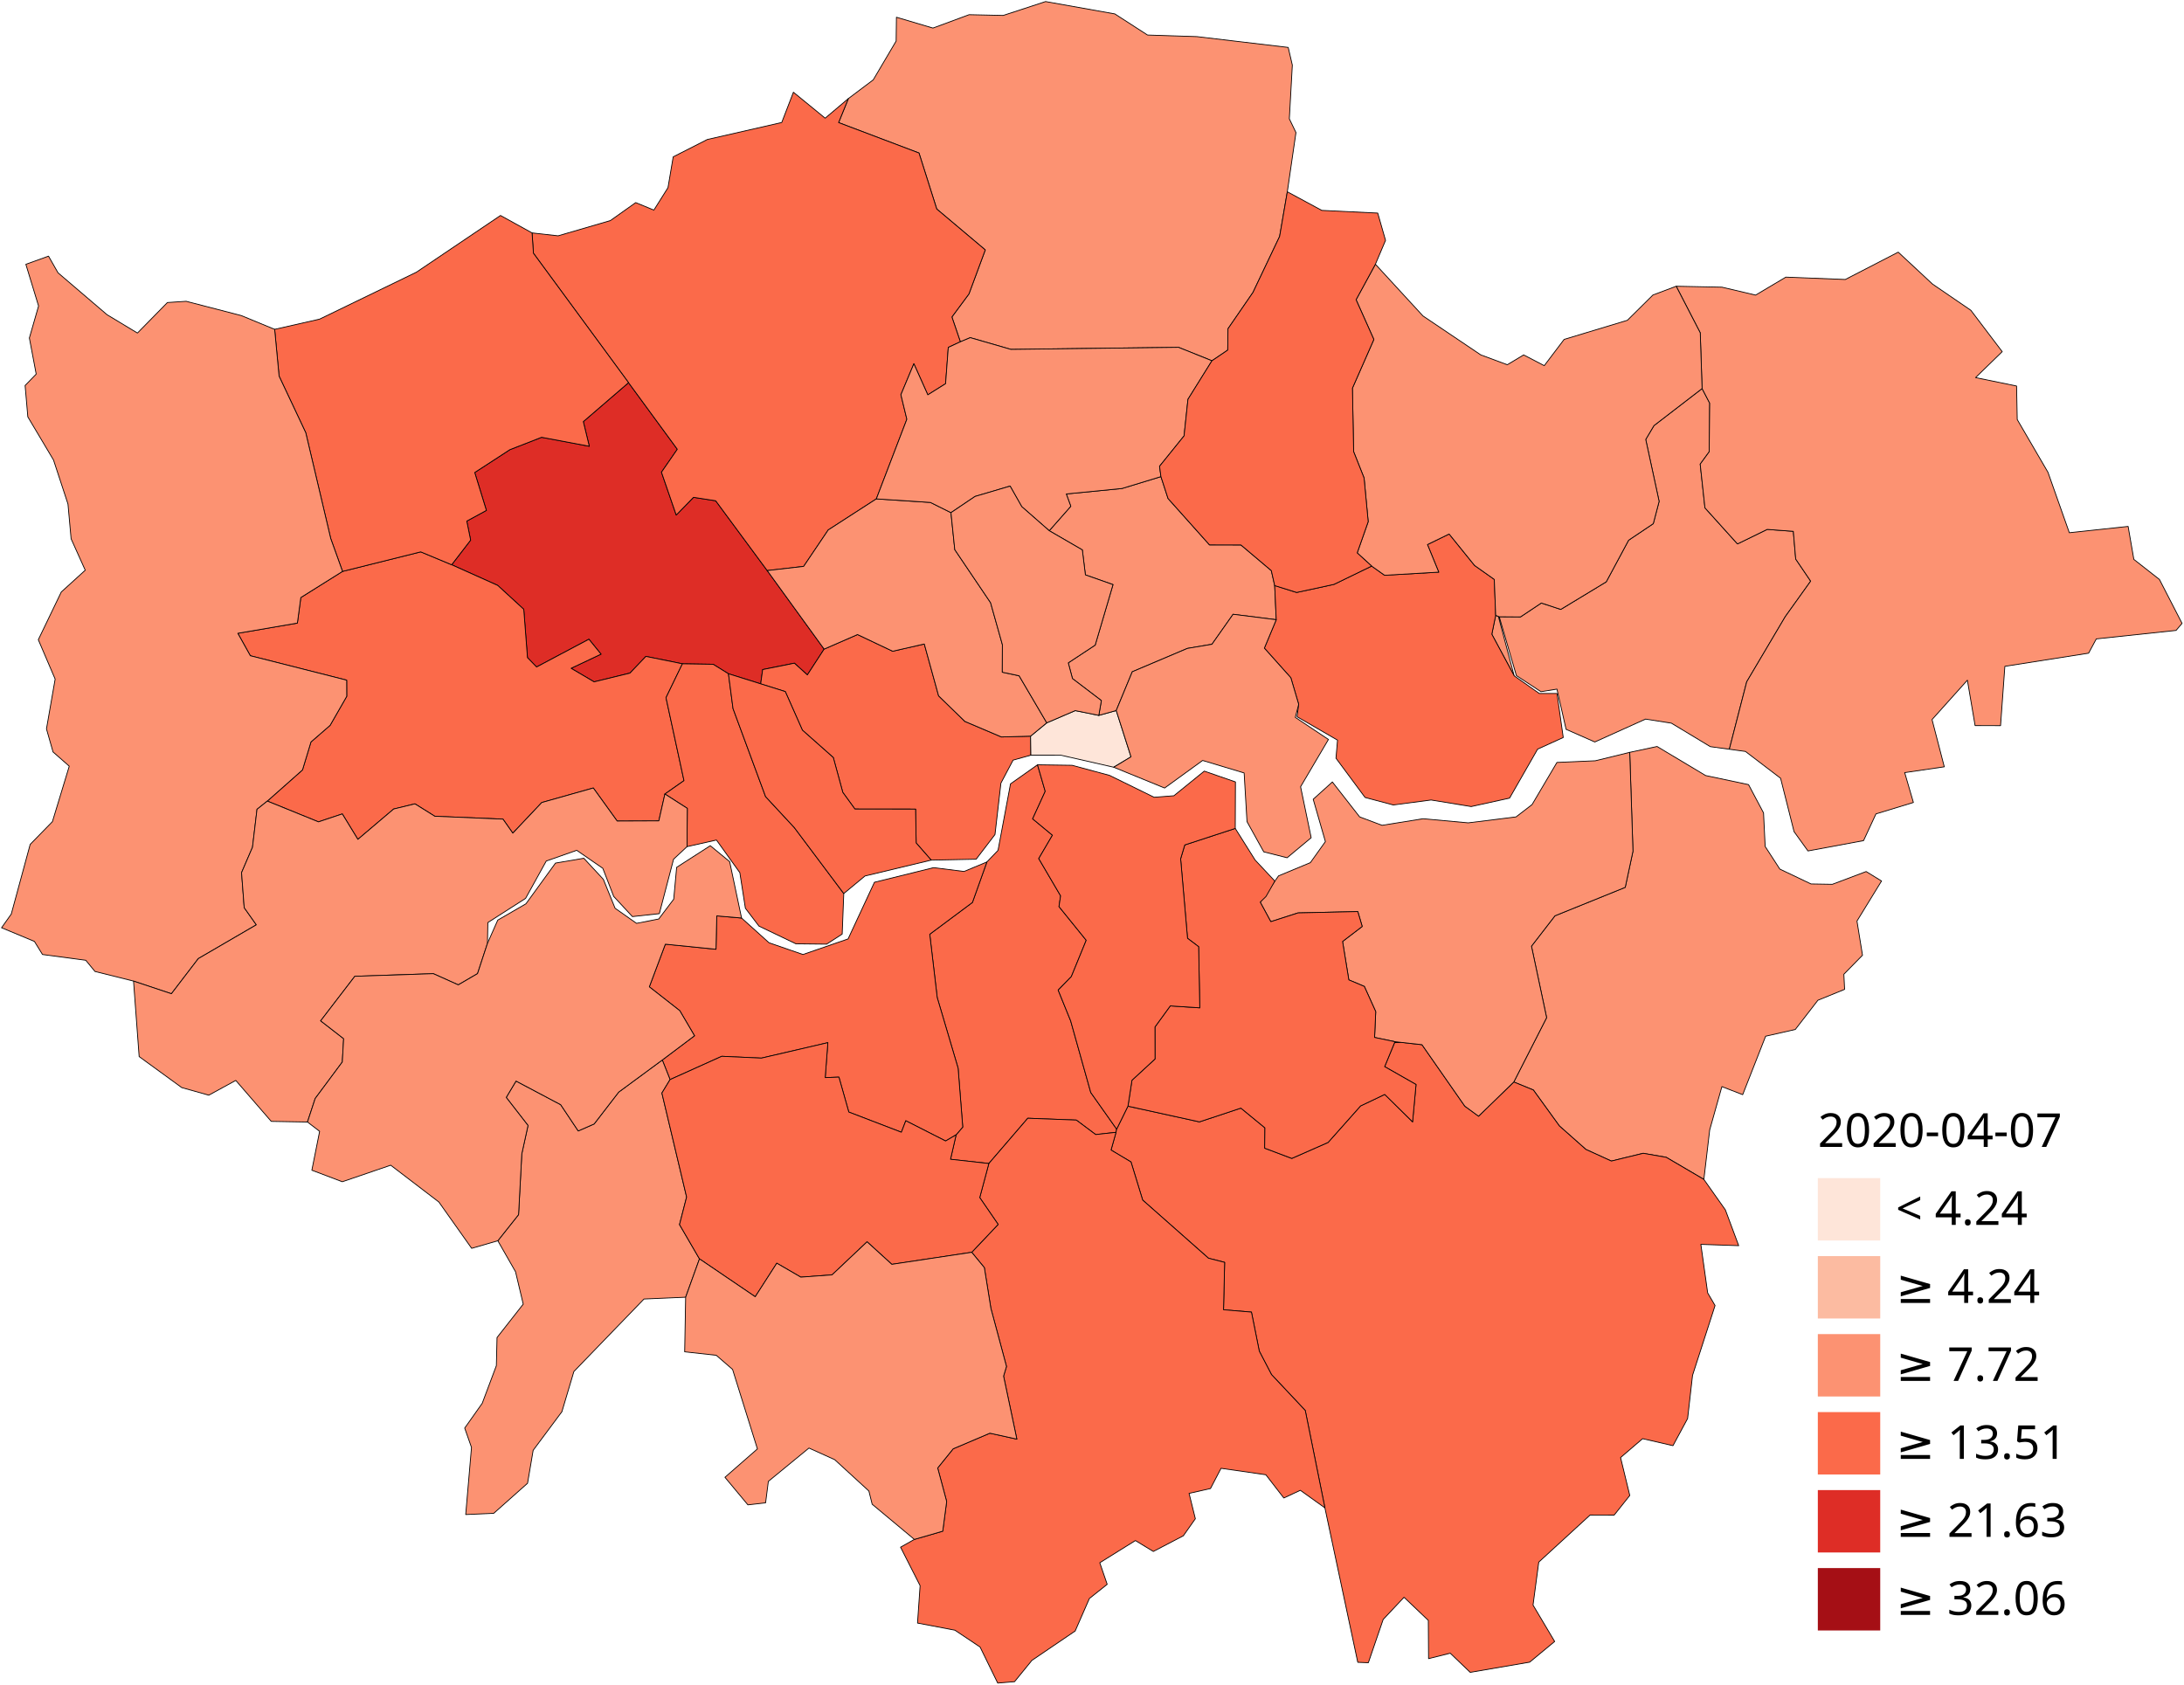
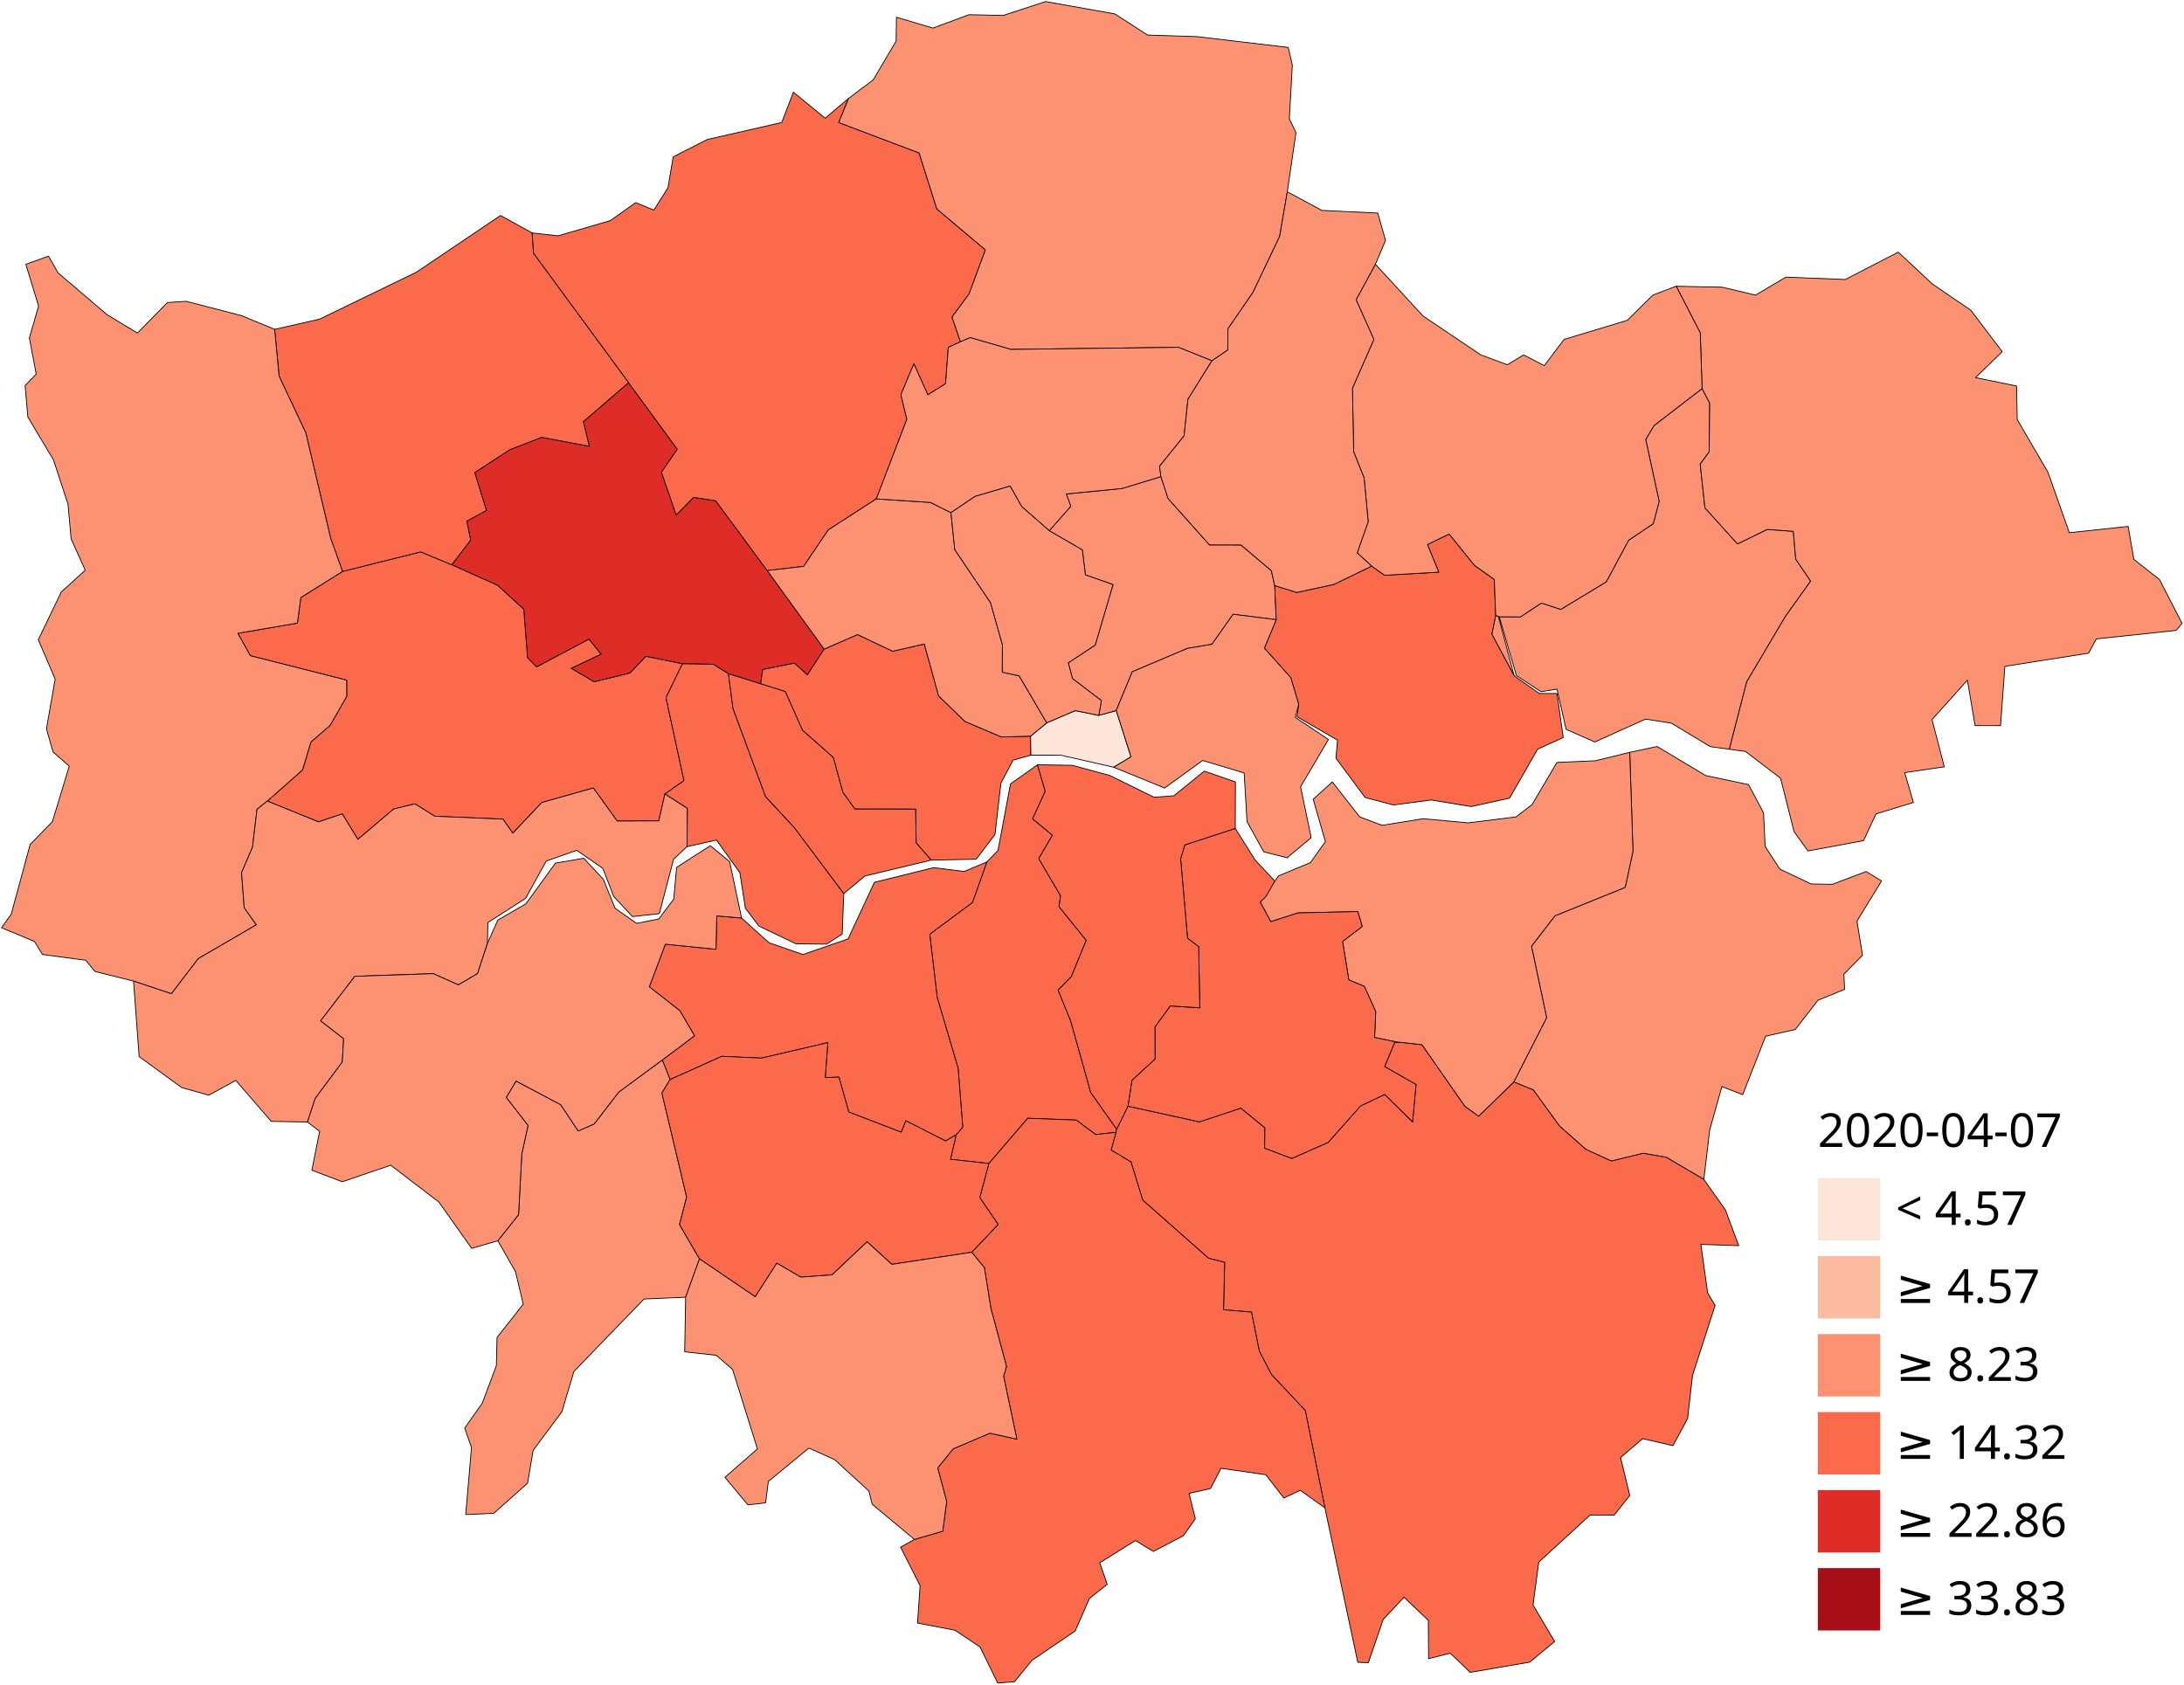
<svg xmlns="http://www.w3.org/2000/svg" version="1.1" baseProfile="tiny" width="1400" height="1080" stroke-linecap="round" stroke-linejoin="round">
  <g id="g1003" transform="translate(1145.275,-14.7215)">
    <g id="g979">
      <path fill="#fcbba1" d="M20 820H60V860H20z" />
      <path fill="#fc9272" d="M20 870H60V910H20z" />
      <path fill="#fb6a4a" d="M20 920H60V960H20z" />
      <path fill="#de2d26" d="M20 970H60V1010H20z" />
      <path fill="#fee5d9" d="M20 770H60V810H20z" />
      <path fill="#a50f15" d="M20 1020H60V1060H20z" />
    </g>
    <g id="g971" font-size="30px" font-family="Verdana" fill="#000">
      <text id="text907" y="1050" x="70" xml:space="preserve">
-         <tspan y="1050" x="70" id="tspan905">≥ 32.06</tspan>
+         <tspan y="1050" x="70" id="tspan905">≥ 33.83</tspan>
      </text>
      <text xml:space="preserve" x="70" y="1000" id="text921">
-         <tspan id="tspan919" x="70" y="1000">≥ 21.63</tspan>
+         <tspan id="tspan919" x="70" y="1000">≥ 22.86</tspan>
      </text>
      <text id="text925" y="950" x="70" xml:space="preserve">
-         <tspan y="950" x="70" id="tspan923">≥ 13.51</tspan>
+         <tspan y="950" x="70" id="tspan923">≥ 14.32</tspan>
      </text>
      <text xml:space="preserve" x="70" y="900" id="text929">
-         <tspan id="tspan927" x="70" y="900">≥ 7.72</tspan>
+         <tspan id="tspan927" x="70" y="900">≥ 8.23</tspan>
      </text>
      <text id="text933" y="850" x="70" xml:space="preserve">
-         <tspan y="850" x="70" id="tspan931">≥ 4.24</tspan>
+         <tspan y="850" x="70" id="tspan931">≥ 4.57</tspan>
      </text>
      <text xml:space="preserve" x="70" y="800" id="text937">
-         <tspan id="tspan935" x="70" y="800">&lt; 4.24</tspan>
+         <tspan id="tspan935" x="70" y="800">&lt; 4.57</tspan>
      </text>
      <text id="text941" y="750" x="20" xml:space="preserve">
        <tspan y="750" x="20" id="tspan939">2020-04-07</tspan>
      </text>
    </g>
  </g>
  <g id="layer" stroke="#000" stroke-width=".5">
    <path d="M 491.81 365.79 528.29 416.136 517.533 432.682 509.221 425.157 488.88 429.254 487.62 438.405 466.952 431.947 457.142 425.863 437.446 425.555 414.047 420.808 403.812 431.519 380.834 437.13 366.072 428.443 385.276 419.377 377.509 409.805 343.963 427.603 338.123 421.616 335.737 390.626 319.032 375.298 289.531 362.062 301.685 346.267 299.207 334.068 311.785 327.224 304.3 302.916 326.829 288.28 347.182 280.336 377.752 286.089 373.92 270.289 402.913 245.319 434.18 288.01 424.021 302.73 433.48 330.185 444.566 318.829 458.771 321.028 491.81 365.79 Z" style="fill:#de2d26" />
    <path d="M 825.776 30.396 828.418 41.733 826.499 76.164 830.74 84.978 825.209 122.946 820.27 151.573 803.189 187.472 787.175 210.76 787.002 224.445 776.888 231.286 755.462 222.673 648.056 224.001 621.938 216.465 615.61 219.123 610.189 203.204 621.117 188.444 631.581 160.214 600.476 134.01 589.099 98.097 537.565 78.591 543.829 63.184 559.756 51.196 574.447 26.315 574.636 11.05 598.036 17.991 621.218 9.419 643.082 9.9 670.261 1 714.639 8.915 735.604 22.462 767.295 23.477 825.776 30.396 Z" style="fill:#fc9272" />
    <path d="M 715.804 723.889 715.403 725.912 702.352 727.352 689.937 718.072 658.842 716.886 633.878 745.917 609.306 743.192 612.913 727.499 617.144 722.566 614.169 684.807 600.779 639.551 595.994 598.929 623.345 578.55 632.624 552.592 639.758 545.156 647.763 502.525 665.068 490.301 670.011 507.321 661.949 524.947 674.636 535.457 665.86 550.426 679.868 574.306 678.838 581.212 696.301 602.807 686.761 626.076 678.308 634.734 686.311 654.423 699.214 700.409 715.804 723.889 Z" style="fill:#fb6a4a" />
    <path d="M 612.913 727.499 606.161 731.478 580.641 718.505 577.797 725.865 544.095 712.921 537.764 690.522 528.981 690.844 530.676 668.433 488.101 678.342 462.686 677.181 429.531 692.109 424.55 679.552 445.197 664.023 435.758 647.946 416.229 632.652 426.499 605.304 458.976 608.564 459.456 587.167 475.362 588.536 492.964 604.388 514.72 611.921 543.643 601.936 560.533 565.616 598.498 556.235 617.973 558.695 632.624 552.592 623.345 578.55 595.994 598.929 600.779 639.551 614.169 684.807 617.144 722.566 612.913 727.499 Z" style="fill:#fb6a4a" />
    <path d="M 660.636 471.935 660.814 484.134 649.421 487.312 641.61 502.075 637.819 535.003 625.745 550.826 596.93 551.411 587.288 540.425 586.92 518.72 548.025 518.676 540.258 507.989 534.17 485.667 514.353 468.104 503.395 443.366 487.62 438.405 488.88 429.254 509.221 425.157 517.533 432.682 528.29 416.136 549.685 406.805 572.235 417.496 592.496 412.862 601.669 446.097 618.507 462.491 641.934 472.451 660.636 471.935 Z" style="fill:#fb6a4a" />
    <path d="M 1181.964 624.581 1182.441 634.279 1165.321 641.262 1150.836 659.995 1131.814 664.311 1117.111 701.783 1103.776 696.616 1095.961 724.373 1092.222 756.112 1068.103 741.943 1053.328 739.365 1032.943 744.342 1016.593 736.891 999.597 721.828 982.918 698.788 970.386 693.652 991.424 652.41 981.71 606.594 996.769 587.11 1041.82 568.87 1046.782 545.669 1044.691 482.324 1062.23 478.571 1093.359 497.193 1120.869 503.015 1130.477 521.131 1131.517 542.662 1140.913 557.158 1160.91 566.688 1174.565 566.922 1196.245 558.741 1206.121 564.807 1190.366 590.479 1193.912 612.396 1181.964 624.581 Z" style="fill:#fc9272" />
    <path d="M 704.36 458.633 715.538 455.502 725.001 485.19 713.915 491.857 680.028 484.148 660.814 484.134 660.636 471.935 671.003 463.407 689.238 455.574 704.36 458.633 Z" style="fill:#fee5d9" />
    <path d="M 1108.549 480.323 1096.357 478.673 1071.421 463.619 1054.852 461.009 1022.315 475.676 1003.903 467.565 998.043 441.786 987.784 443.427 972.044 433.11 961.067 395.406 974.646 395.516 988.034 386.588 1000.482 390.685 1029.649 373.009 1043.975 346.332 1059.801 335.713 1063.539 321.446 1054.951 281.729 1060.222 272.857 1091.081 249.099 1095.97 258.495 1095.633 289.65 1089.867 297.551 1092.919 325.594 1113.761 348.696 1132.846 339.389 1149.568 340.627 1151.093 358.413 1160.684 372.562 1144.404 395.324 1119.691 437.082 1108.549 480.323 Z M 970.619 433.258 956.297 406.608 958.769 394.503 960.493 395.181 970.619 433.258 Z" style="fill:#fc9272" />
    <path d="M 543.829 63.184 537.565 78.591 589.099 98.097 600.476 134.01 631.581 160.214 621.117 188.444 610.189 203.204 615.61 219.123 607.88 222.714 606.149 245.975 594.75 253.125 585.805 233.184 577.499 253.044 581.319 268.771 561.759 319.832 530.915 339.745 515.158 363.108 491.81 365.79 458.771 321.028 444.566 318.829 433.48 330.185 424.021 302.73 434.18 288.01 402.913 245.319 341.945 162.348 341.069 149.312 357.764 151.183 391.244 141.42 407.511 129.886 419.152 134.68 428.193 120.311 431.539 100.547 453.375 89.436 501.117 78.523 508.592 59.116 528.948 75.758 543.829 63.184 Z" style="fill:#fb6a4a" />
    <path d="M 970.386 693.652 982.918 698.788 999.597 721.828 1016.593 736.891 1032.943 744.342 1053.328 739.365 1068.103 741.943 1092.222 756.112 1106.006 775.627 1114.558 798.587 1090.296 797.761 1094.656 828.848 1099.4 836.961 1084.957 881.725 1081.807 909.411 1072.425 926.814 1052.965 922.322 1038.828 934.431 1044.733 958.738 1034.733 971.305 1019.309 971.265 986.38 1001.46 982.713 1028.997 996.579 1052.333 980.577 1065.59 942.441 1072.133 929.649 1059.858 915.742 1063.338 915.589 1038.83 900.023 1023.993 886.652 1038.214 877.145 1065.957 870.365 1065.687 849.298 966.685 836.711 904.256 815.059 881.231 807.24 866.223 802.214 841.162 784.322 839.677 785.03 809.276 774.678 806.646 732.478 769.362 724.999 744.919 712.21 737.287 715.403 725.912 715.804 723.889 723.047 709.158 768.855 719.221 795.443 710.409 810.842 723.045 810.688 736.086 828.077 742.643 851.338 732.407 872.14 709.015 887.653 701.626 905.506 719.227 907.721 695.275 887.596 683.819 894.196 667.829 911.519 669.742 938.985 709.152 947.794 715.59 970.386 693.652 Z" style="fill:#fb6a4a" />
    <path d="M 609.592 328.655 612.041 352.384 634.986 386.396 642.554 413.284 642.495 430.959 653.27 433.229 671.003 463.407 660.636 471.935 641.934 472.451 618.507 462.491 601.669 446.097 592.496 412.862 572.235 417.496 549.685 406.805 528.29 416.136 491.81 365.79 515.158 363.108 530.915 339.745 561.759 319.832 596.445 322.114 609.592 328.655 Z" style="fill:#fc9272" />
    <path d="M 715.403 725.912 712.21 737.287 724.999 744.919 732.478 769.362 774.678 806.646 785.03 809.276 784.322 839.677 802.214 841.162 807.24 866.223 815.059 881.231 836.711 904.256 849.298 966.685 833.552 955.418 822.958 960.353 811.438 945.452 782.718 941.312 775.966 954.292 762.223 957.397 766.253 973.65 758.543 984.594 739.314 994.628 727.832 987.64 704.99 1001.864 709.745 1015.7 698.324 1024.787 689.211 1045.629 661.494 1064.445 650.355 1078.11 639.557 1079 628.263 1055.909 612.116 1045.101 588.153 1040.536 589.815 1016.568 577.283 991.894 586.125 986.903 604.324 981.626 606.839 962.617 601.074 941.104 611 928.817 634.544 918.808 651.822 922.611 643.317 882.217 645.181 876.032 635.189 838.805 630.991 812.661 622.896 802.834 639.843 784.96 628.033 767.76 633.878 745.917 658.842 716.886 689.937 718.072 702.352 727.352 715.403 725.912 Z" style="fill:#fb6a4a" />
    <path d="M 289.531 362.062 319.032 375.298 335.737 390.626 338.123 421.616 343.963 427.603 377.509 409.805 385.276 419.377 366.072 428.443 380.834 437.13 403.812 431.519 414.047 420.808 437.446 425.555 426.925 447.283 438.452 500.45 426.222 509.034 422.327 526.249 395.612 526.362 380.327 505.171 347.297 514.493 328.729 534.129 322.419 525.143 278.708 523.294 265.993 515.34 252.341 518.65 229.401 538.116 219.426 521.791 204.163 526.892 171.356 513.568 193.904 493.596 199.338 475.656 211.598 465.017 222.264 446.424 222.229 436.051 160.463 420.383 152.443 406.002 190.633 399.456 192.834 383.072 219.571 366.314 269.698 353.798 289.531 362.062 Z" style="fill:#fb6a4a" />
    <path d="M 970.386 693.652 947.794 715.59 938.985 709.152 911.519 669.742 894.196 667.829 881.146 665.091 881.884 648.547 874.571 632.38 864.634 628.188 860.626 603.566 873.214 593.946 870.382 584.4 832.061 585.259 814.616 590.874 807.83 578.35 819.572 561.513 839.979 553.028 849.609 539.531 841.799 512.4 854.082 501.307 871.568 523.7 885.949 529.107 912.242 524.878 941.171 527.522 971.823 523.709 982.09 515.805 998.031 488.798 1022.642 487.725 1044.691 482.324 1046.782 545.669 1041.82 568.87 996.769 587.11 981.71 606.594 991.424 652.41 970.386 693.652 Z" style="fill:#fc9272" />
    <path d="M 817.114 375.419 818.101 397.297 790.445 393.805 776.901 413.022 761.128 415.696 725.822 430.657 715.538 455.502 704.36 458.633 706.008 449.136 687.481 435.041 684.783 424.949 702.042 413.568 713.463 374.786 695.77 368.556 693.802 352.539 672.595 340.249 686.407 324.568 683.518 316.67 719.228 313.166 744.185 305.561 748.747 319.583 775.324 349.326 795.47 349.37 814.955 365.826 817.114 375.419 Z" style="fill:#fc9272" />
    <path d="M 466.952 431.947 469.89 454.254 490.76 510.712 509.159 530.537 540.883 572.85 539.867 598.842 529.88 605.284 510.212 605.077 486.525 593.729 477.809 582.267 474.264 559.473 459.27 538.531 440.397 542.78 440.576 518.234 426.222 509.034 438.452 500.45 426.925 447.283 437.446 425.555 457.142 425.863 466.952 431.947 Z" style="fill:#fb6a4a" />
    <path d="M 776.888 231.286 761.517 255.977 759.017 279.442 743.299 298.927 744.185 305.561 719.228 313.166 683.518 316.67 686.407 324.568 672.595 340.249 654.946 324.779 647.496 311.626 625.008 318.269 609.592 328.655 596.445 322.114 561.759 319.832 581.319 268.771 577.499 253.044 585.805 233.184 594.75 253.125 606.149 245.975 607.88 222.714 615.61 219.123 621.938 216.465 648.056 224.001 755.462 222.673 776.888 231.286 Z" style="fill:#fc9272" />
    <path d="M 341.069 149.312 341.945 162.348 402.913 245.319 373.92 270.289 377.752 286.089 347.182 280.336 326.829 288.28 304.3 302.916 311.785 327.224 299.207 334.068 301.685 346.267 289.531 362.062 269.698 353.798 219.571 366.314 211.994 345.232 196.003 277.432 178.895 241.135 176.058 211.138 204.865 204.592 266.901 174.513 320.833 138.141 341.069 149.312 Z" style="fill:#fb6a4a" />
    <path d="M 1364.18 337.481 1367.848 358.616 1384.264 371.487 1398.753 399.635 1394.921 404.155 1343.777 409.591 1338.86 418.747 1285.164 427.184 1282.405 465.213 1266.087 465.17 1261.147 436.057 1238.486 461.312 1246.344 491.594 1220.957 495.313 1226.537 514.47 1202.548 521.779 1194.589 538.919 1158.953 545.542 1150.028 533.14 1141.407 498.94 1118.868 481.745 1108.549 480.323 1119.691 437.082 1144.404 395.324 1160.684 372.562 1151.093 358.413 1149.568 340.627 1132.846 339.389 1113.761 348.696 1092.919 325.594 1089.867 297.551 1095.633 289.65 1095.97 258.495 1091.081 249.099 1089.903 213.381 1074.476 183.509 1103.849 184.109 1125.37 189.183 1144.774 177.666 1182.886 179.169 1216.809 161.649 1238.785 182.105 1263.379 198.928 1283.478 225.442 1266.385 242.072 1292.678 247.471 1293.096 268.958 1312.808 302.789 1326.493 341.528 1364.18 337.481 Z" style="fill:#fc9272" />
    <path d="M 176.058 211.138 178.895 241.135 196.003 277.432 211.994 345.232 219.571 366.314 192.834 383.072 190.633 399.456 152.443 406.002 160.463 420.383 222.229 436.051 222.264 446.424 211.598 465.017 199.338 475.656 193.904 493.596 171.356 513.568 164.751 518.84 161.857 543.143 154.849 559.447 156.543 581.904 164.314 592.889 127.125 614.544 109.885 637.073 85.6 628.966 60.88 622.801 54.981 615.614 27.244 611.927 22.068 603.541 1 594.765 7.229 585.98 19.346 541.332 33.603 526.732 44.394 491.194 33.998 482.07 29.784 467.293 35.35 435.355 24.553 410.119 39.284 379.51 54.639 365.554 45.586 345.435 43.567 323.114 34.305 294.916 17.838 267.261 16.093 247.132 23.2 239.823 18.827 216.674 24.721 196.164 16.571 169.444 31.105 164.21 37.199 174.897 68.602 201.738 88.11 213.509 107.302 193.949 119.341 193.156 154.683 202.31 176.058 211.138 Z" style="fill:#fc9272" />
    <path d="M 426.222 509.034 440.576 518.234 440.397 542.78 431.772 550.837 422.656 585.729 405.389 587.62 393.411 574.697 386.417 556.672 369.701 545.126 350.165 551.996 336.919 575.944 312.731 591.436 312.473 604.794 306.117 624.182 293.756 631.385 277.768 624.206 227.456 625.891 205.549 654.449 220.277 665.884 219.424 680.845 202.042 704.241 197.102 719.315 173.873 718.906 151.146 692.652 133.822 702.116 116.51 697.255 89.198 677.373 85.6 628.966 109.885 637.073 127.125 614.544 164.314 592.889 156.543 581.904 154.849 559.447 161.857 543.143 164.751 518.84 171.356 513.568 204.163 526.892 219.426 521.791 229.401 538.116 252.341 518.65 265.993 515.34 278.708 523.294 322.419 525.143 328.729 534.129 347.297 514.493 380.327 505.171 395.612 526.362 422.327 526.249 426.222 509.034 Z" style="fill:#fc9272" />
    <path d="M 672.595 340.249 693.802 352.539 695.77 368.556 713.463 374.786 702.042 413.568 684.783 424.949 687.481 435.041 706.008 449.136 704.36 458.633 689.238 455.574 671.003 463.407 653.27 433.229 642.495 430.959 642.554 413.284 634.986 386.396 612.041 352.384 609.592 328.655 625.008 318.269 647.496 311.626 654.946 324.779 672.595 340.249 Z" style="fill:#fc9272" />
    <path d="M 487.62 438.405 503.395 443.366 514.353 468.104 534.17 485.667 540.258 507.989 548.025 518.676 586.92 518.72 587.288 540.425 596.93 551.411 554.479 561.591 540.883 572.85 509.159 530.537 490.76 510.712 469.89 454.254 466.952 431.947 487.62 438.405 Z" style="fill:#fb6a4a" />
    <path d="M 429.531 692.109 424.289 700.742 440.132 767.399 435.592 785.059 448.379 807.056 439.518 831.638 412.812 832.79 367.86 879.286 360.191 905.039 341.769 929.78 338.177 950.9 316.485 970.189 298.538 970.966 302.238 927.937 297.885 915.528 309.122 899.632 318.181 875.505 318.605 857.485 335.402 836.069 330.471 815.302 319.12 795.44 332.418 778.696 334.478 739.763 338.479 721.552 324.508 703.551 330.79 693.05 359.401 708.195 370.653 725.041 380.859 720.567 396.595 700.142 424.55 679.552 429.531 692.109 Z" style="fill:#fc9272" />
    <path d="M 804.578 551.373 817.211 564.843 811.615 574.606 811.437 574.841 807.83 578.35 814.616 590.874 832.061 585.259 870.382 584.4 873.214 593.946 860.626 603.566 864.634 628.188 874.571 632.38 881.884 648.547 881.146 665.091 894.196 667.829 887.596 683.819 907.721 695.275 905.506 719.227 887.653 701.626 872.14 709.015 851.338 732.407 828.077 742.643 810.688 736.086 810.842 723.045 795.443 710.409 768.855 719.221 723.047 709.158 725.619 692.526 740.41 678.895 740.365 658.37 750.179 644.874 769.085 646.112 768.364 606.93 761.236 601.532 756.811 550.57 759.465 541.682 791.831 531.101 804.578 551.373 Z" style="fill:#fb6a4a" />
    <path d="M 612.913 727.499 609.306 743.192 633.878 745.917 628.033 767.76 639.843 784.96 622.896 802.834 571.679 810.551 555.811 796.108 533.37 817.304 513.332 818.764 497.943 809.822 484.119 831.333 448.379 807.056 435.592 785.059 440.132 767.399 424.289 700.742 429.531 692.109 462.686 677.181 488.101 678.342 530.676 668.433 528.981 690.844 537.764 690.522 544.095 712.921 577.797 725.865 580.641 718.505 606.161 731.478 612.913 727.499 Z" style="fill:#fb6a4a" />
    <path d="M 958.769 394.503 956.297 406.608 970.619 433.258 986.72 444.584 998.073 444.572 1002.082 472.821 985.652 480.272 967.678 511.663 943.071 517.074 917.375 512.869 893.13 516.055 875.033 511.24 856.399 486.084 857.392 474.493 831.448 459.499 832.49 451.551 827.45 434.493 810.481 415.524 818.101 397.297 817.114 375.419 831.183 379.816 855.061 374.658 879.263 362.918 887.548 368.794 922.275 366.793 915.031 349.105 928.932 342.34 945.231 362.508 957.89 371.464 958.769 394.503 Z" style="fill:#fb6a4a" />
    <path d="M 881.673 169.389 912.151 202.542 949.187 227.493 966.194 233.822 976.695 227.526 989.909 234.411 1002.651 217.577 1043.198 205.328 1059.569 189.118 1074.476 183.509 1089.903 213.381 1091.081 249.099 1060.222 272.857 1054.951 281.729 1063.539 321.446 1059.801 335.713 1043.975 346.332 1029.649 373.009 1000.482 390.685 988.034 386.588 974.646 395.516 961.067 395.406 960.493 395.181 958.769 394.503 957.89 371.464 945.231 362.508 928.932 342.34 915.031 349.105 922.275 366.793 887.548 368.794 879.263 362.918 870.006 354.468 877.051 334.427 874.413 306.44 867.712 289.562 866.945 248.842 880.675 217.638 869.282 192.151 881.673 169.389 Z" style="fill:#fc9272" />
    <path d="M 475.362 588.536 459.456 587.167 458.976 608.564 426.499 605.304 416.229 632.652 435.758 647.946 445.197 664.023 424.55 679.552 396.595 700.142 380.859 720.567 370.653 725.041 359.401 708.195 330.79 693.05 324.508 703.551 338.479 721.552 334.478 739.763 332.418 778.696 319.12 795.44 302.352 800.298 281.327 770.611 250.458 747.007 219.422 757.609 199.906 750.219 204.89 725.281 197.102 719.315 202.042 704.241 219.424 680.845 220.277 665.884 205.549 654.449 227.456 625.891 277.768 624.206 293.756 631.385 306.117 624.182 312.473 604.794 319.072 589.883 337.132 579.422 356.093 553.316 374.242 550.222 386.771 563.734 394.285 582.272 408.042 591.948 422.255 589.161 431.875 576.446 433.743 556.045 455.309 542.168 467.725 552.387 475.362 588.536 Z" style="fill:#fc9272" />
    <path d="M 791.831 531.101 759.465 541.682 756.811 550.57 761.236 601.532 768.364 606.93 769.085 646.112 750.179 644.874 740.365 658.37 740.41 678.895 725.619 692.526 723.047 709.158 715.804 723.889 699.214 700.409 686.311 654.423 678.308 634.734 686.761 626.076 696.301 602.807 678.838 581.212 679.868 574.306 665.86 550.426 674.636 535.457 661.949 524.947 670.011 507.321 665.068 490.301 687.25 490.621 711.241 497.091 739.851 511.13 752.482 510.151 771.968 494.348 791.948 501.279 791.831 531.101 Z" style="fill:#fb6a4a" />
    <path d="M 622.896 802.834 630.991 812.661 635.189 838.805 645.181 876.032 643.317 882.217 651.822 922.611 634.544 918.808 611 928.817 601.074 941.104 606.839 962.617 604.324 981.626 586.125 986.903 559.085 964.352 556.972 955.871 535.071 935.793 518.566 928.332 492.533 949.693 490.769 963.457 479.424 964.75 464.711 947.089 485.519 928.883 469.601 877.927 459.132 868.861 438.896 866.643 439.518 831.638 448.379 807.056 484.119 831.333 497.943 809.822 513.332 818.764 533.37 817.304 555.811 796.108 571.679 810.551 622.896 802.834 Z" style="fill:#fc9272" />
    <path d="M 818.101 397.297 810.481 415.524 827.45 434.493 832.49 451.551 830.319 459.904 851.565 474.069 833.712 504.371 840.5 537.056 825.077 549.903 810.101 546.115 799.364 526.754 797.525 495.537 770.921 487.526 746.549 505.197 713.915 491.857 725.001 485.19 715.538 455.502 725.822 430.657 761.128 415.696 776.901 413.022 790.445 393.805 818.101 397.297 Z" style="fill:#fc9272" />
-     <path d="M 881.673 169.389 869.282 192.151 880.675 217.638 866.945 248.842 867.712 289.562 874.413 306.44 877.051 334.427 870.006 354.468 879.263 362.918 855.061 374.658 831.183 379.816 817.114 375.419 814.955 365.826 795.47 349.37 775.324 349.326 748.747 319.583 744.185 305.561 743.299 298.927 759.017 279.442 761.517 255.977 776.888 231.286 787.002 224.445 787.175 210.76 803.189 187.472 820.27 151.573 825.209 122.946 847.29 134.872 883.165 136.6 888.167 154.087 881.673 169.389 Z" style="fill:#fb6a4a" />
+     <path d="M 881.673 169.389 869.282 192.151 880.675 217.638 866.945 248.842 867.712 289.562 874.413 306.44 877.051 334.427 870.006 354.468 879.263 362.918 855.061 374.658 831.183 379.816 817.114 375.419 814.955 365.826 795.47 349.37 775.324 349.326 748.747 319.583 744.185 305.561 743.299 298.927 759.017 279.442 761.517 255.977 776.888 231.286 787.002 224.445 787.175 210.76 803.189 187.472 820.27 151.573 825.209 122.946 847.29 134.872 883.165 136.6 888.167 154.087 881.673 169.389 Z" style="fill:#fc9272" />
  </g>
</svg>
